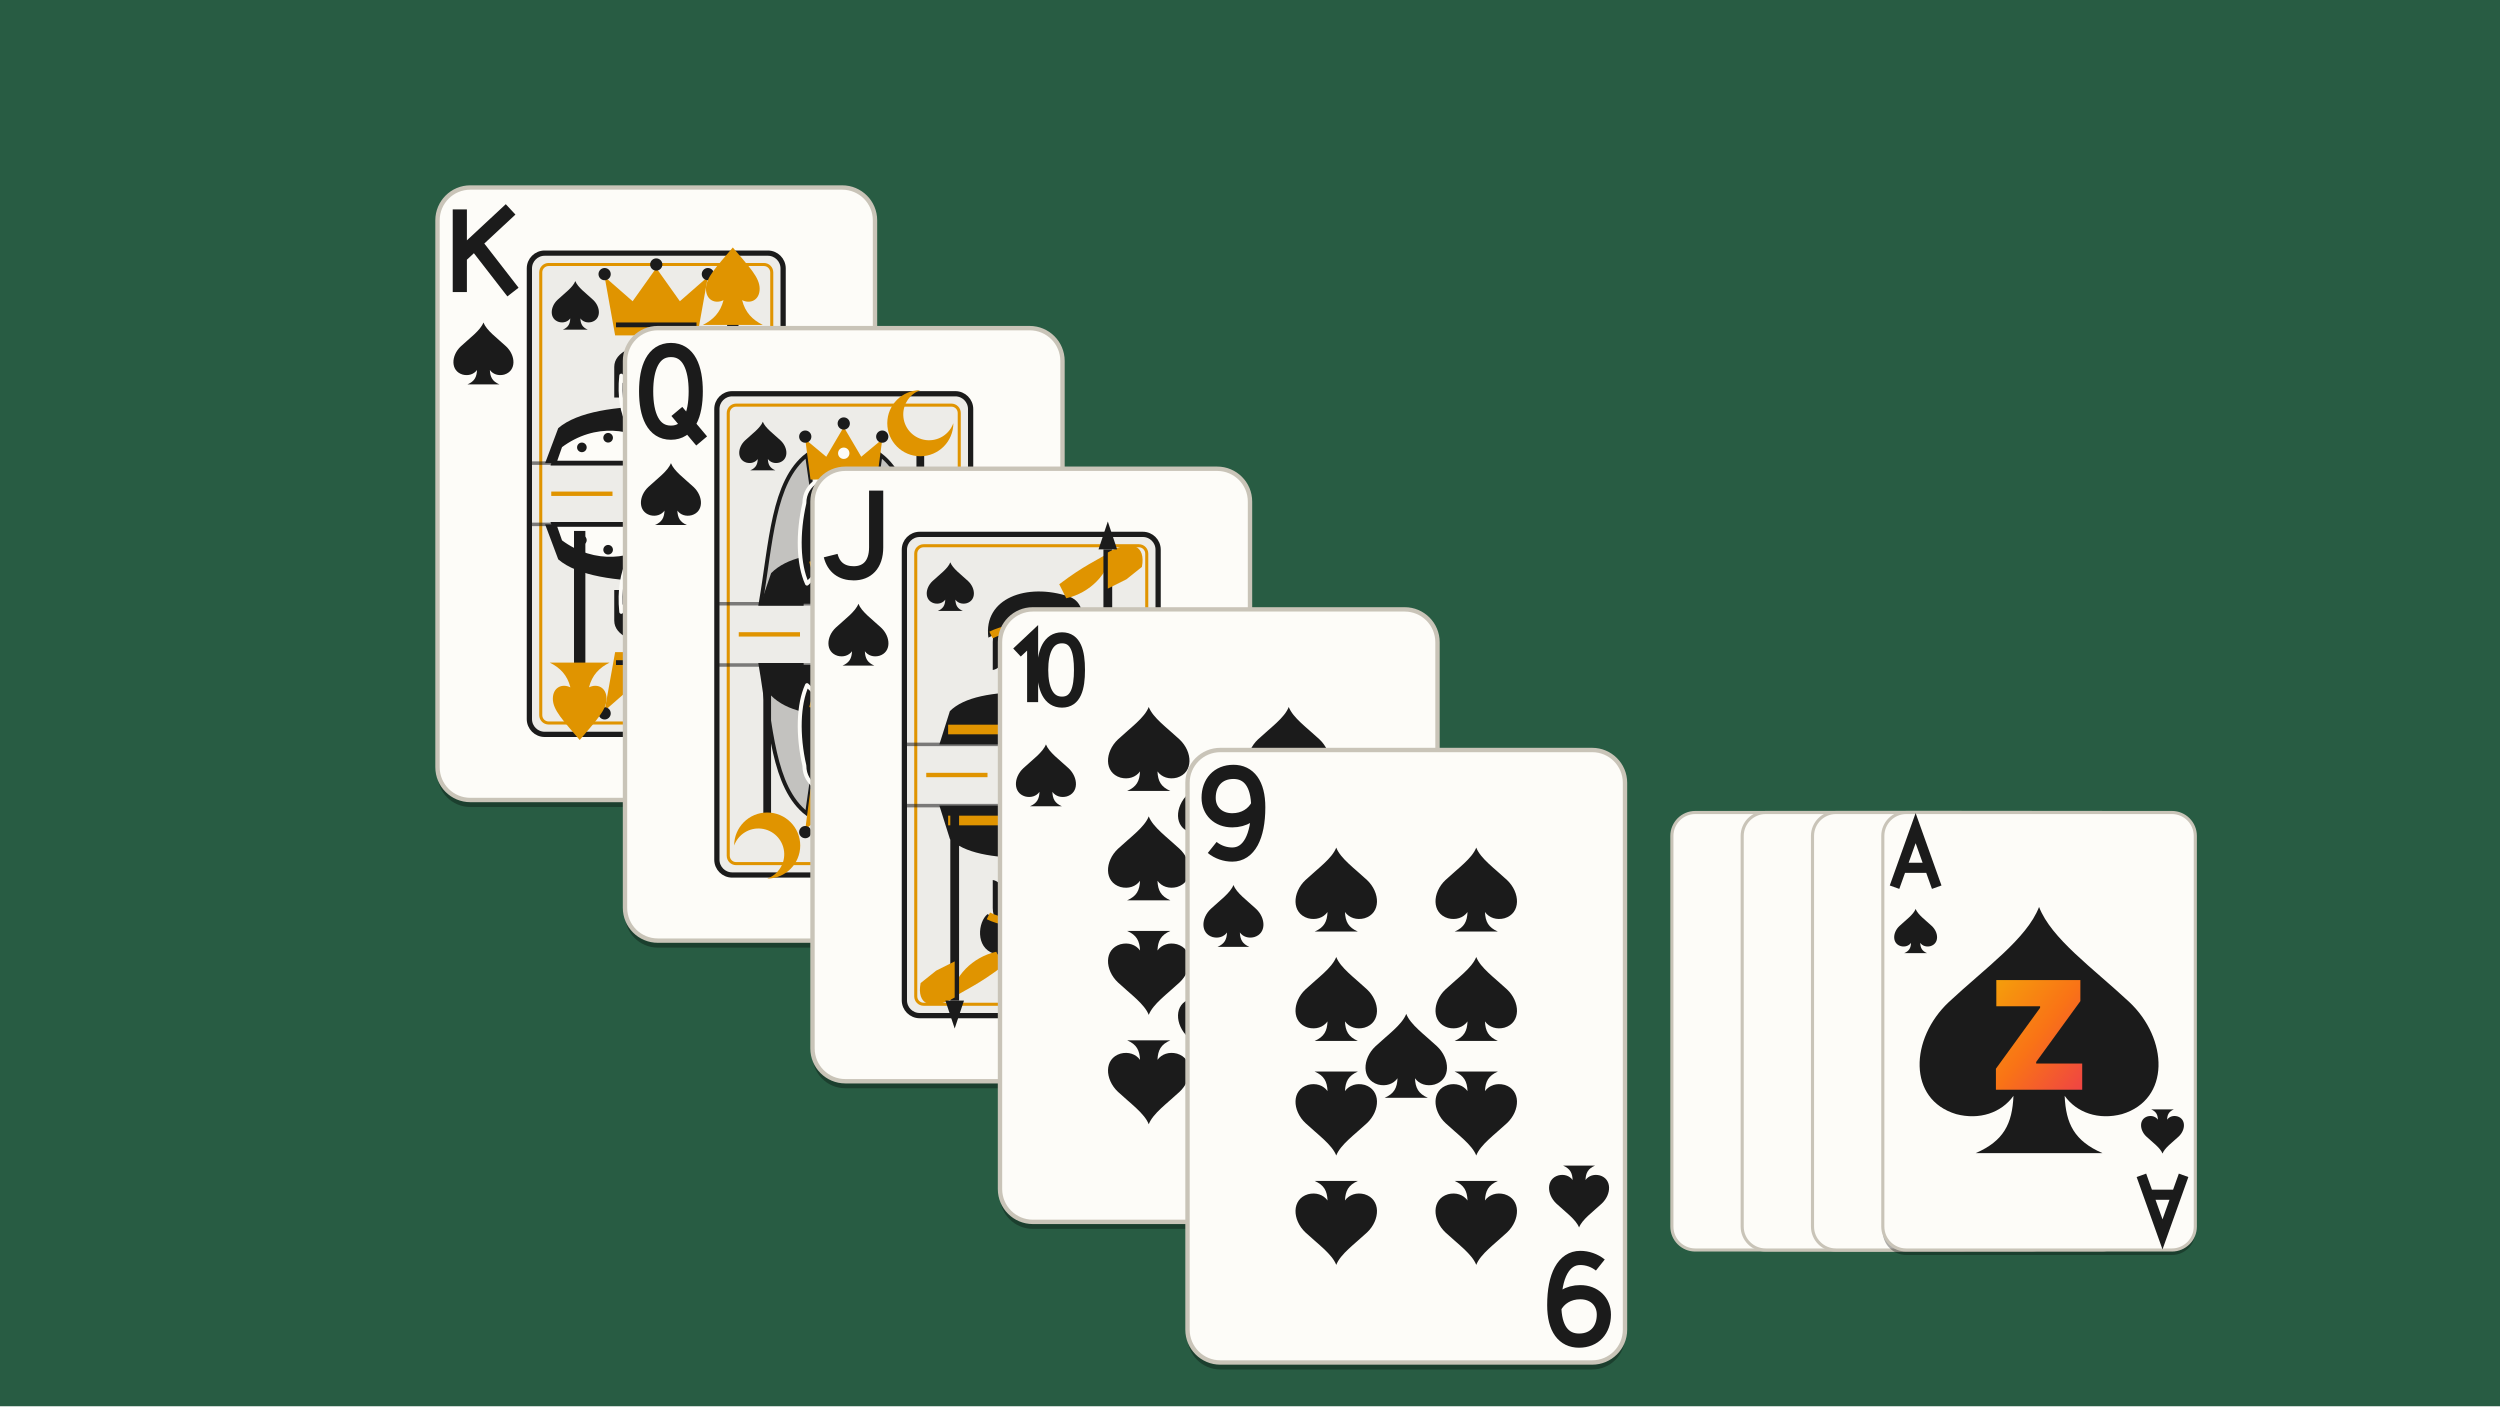
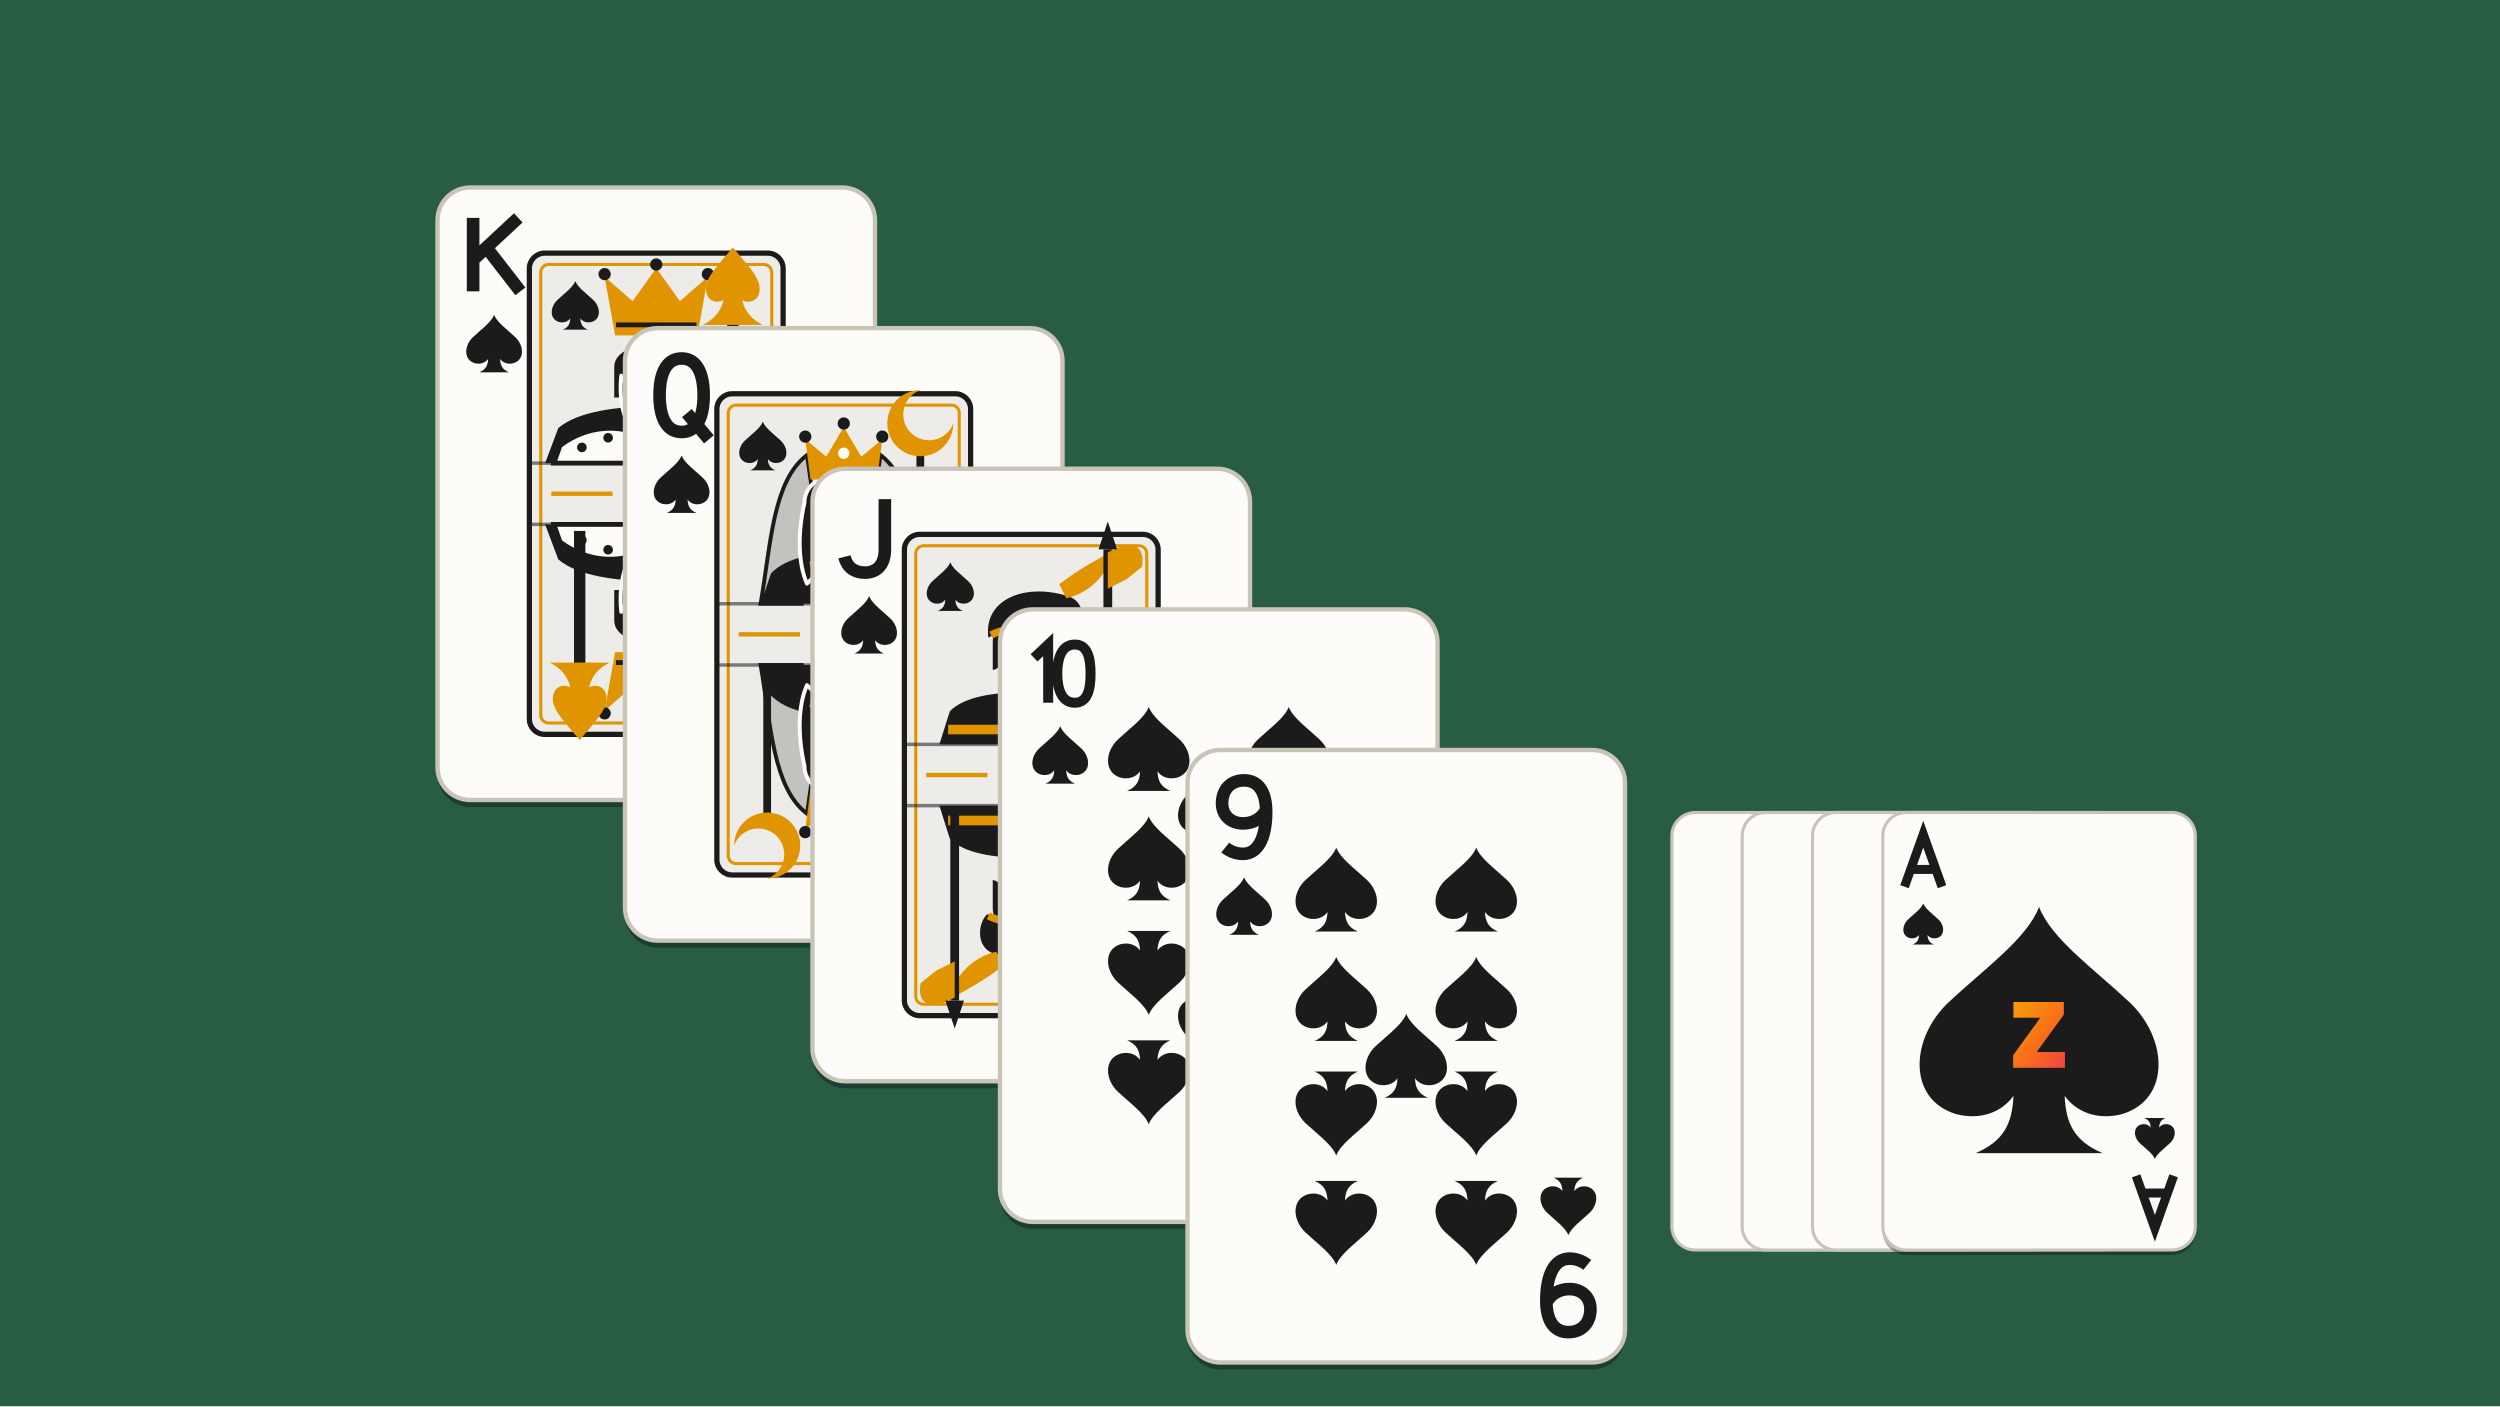
<svg xmlns="http://www.w3.org/2000/svg" width="320" height="180" viewBox="0 0 320 180">
  <defs>
    <symbol id="zc-s-3" overflow="visible">
      <path d="M0-10.2C1-7.6 4.4-5.2 7.4-2.4 10.6 .6 10.8 5.6 6.8 6.8 4.9 7.3 3.1 6.7 2.1 5.3 2.2 7.6 2.9 9 5.2 10H-5.2C-2.9 9-2.2 7.6-2.1 5.3-3.1 6.7-4.9 7.3-6.8 6.8-10.8 5.6-10.6 .6-7.4-2.4-4.4-5.2-1 -7.6 0-10.2Z" />
    </symbol>
    <linearGradient id="zc-g-mark" x1="0" y1="0" x2="1" y2="1">
      <stop offset="0" stop-color="#f59e0b" />
      <stop offset=".5" stop-color="#f97316" />
      <stop offset="1" stop-color="#ef4444" />
    </linearGradient>
  </defs>
  <rect width="320" height="180" fill="#285c43" />
  <g transform="translate(56 24) scale(0.56)" style="color:#1b1b1b">
    <rect y="1.6" width="100" height="140" rx="7.5" fill="rgba(0,0,0,0.32)" />
    <rect width="100" height="140" rx="7.5" fill="#fdfcf8" stroke="#c9c4b8" />
    <svg width="100" height="140" viewBox="0 0 100 140" fill="currentColor" aria-hidden="true">
      <g class="zc-idx-std">
-         <path transform="translate(3.75 5) scale(1.35)" d="M1 0V14M9.6 0 1 8M3.8 6 10 14" fill="none" stroke="currentColor" stroke-width="2.4" stroke-linejoin="miter" stroke-miterlimit="6" />
-         <g transform="translate(10.5 38) scale(0.7)">
-           <use href="#zc-s-3" />
-         </g>
-       </g>
-       <g class="zc-idx-std" transform="rotate(180 50 70)">
-         <path transform="translate(3.75 5) scale(1.35)" d="M1 0V14M9.6 0 1 8M3.8 6 10 14" fill="none" stroke="currentColor" stroke-width="2.4" stroke-linejoin="miter" stroke-miterlimit="6" />
-         <g transform="translate(10.5 38) scale(0.7)">
-           <use href="#zc-s-3" />
-         </g>
-       </g>
-       <g class="zc-idx-row" display="none">
-         <path transform="translate(4 5) scale(2.1)" d="M1 0V14M9.6 0 1 8M3.8 6 10 14" fill="none" stroke="currentColor" stroke-width="2.4" stroke-linejoin="miter" stroke-miterlimit="6" />
-         <g transform="translate(60 21) scale(1.25)">
+         <path transform="translate(6.94 6.94) scale(1.2)" d="M1 0V14M9.6 0 1 8M3.8 6 10 14" fill="none" stroke="currentColor" stroke-width="2.4" stroke-linejoin="miter" stroke-miterlimit="6" />
+         <g transform="translate(12.94 35.74) scale(0.65)">
+           <use href="#zc-s-3" />
+         </g>
+       </g>
+       <g class="zc-idx-std" transform="rotate(180 50 70)">
+         <path transform="translate(6.94 6.94) scale(1.2)" d="M1 0V14M9.6 0 1 8M3.8 6 10 14" fill="none" stroke="currentColor" stroke-width="2.4" stroke-linejoin="miter" stroke-miterlimit="6" />
+         <g transform="translate(12.94 35.74) scale(0.65)">
+           <use href="#zc-s-3" />
+         </g>
+       </g>
+       <g class="zc-idx-row" display="none">
+         <path transform="translate(8.52 8.52) scale(2.1)" d="M1 0V14M9.6 0 1 8M3.8 6 10 14" fill="none" stroke="currentColor" stroke-width="2.4" stroke-linejoin="miter" stroke-miterlimit="6" />
+         <g transform="translate(63 23) scale(1.25)">
          <use href="#zc-s-3" />
        </g>
      </g>
      <g class="zc-big">
        <rect x="21" y="15" width="58" height="110" rx="3.5" fill="currentColor" fill-opacity="0.07" stroke="currentColor" stroke-width="1.2" />
        <rect class="zc-fine" x="23.6" y="17.6" width="52.8" height="104.8" rx="1.8" fill="none" stroke="#e09400" stroke-width="0.7" />
        <path d="M21 63H79" stroke="currentColor" stroke-width="0.8" opacity="0.55" />
        <path d="M21 77H79" stroke="currentColor" stroke-width="0.8" opacity="0.55" />
        <path d="M26 70H40M60 70H74" stroke="#e09400" stroke-width="1" />
        <g transform="translate(50 70) scale(0.62)">
          <use href="#zc-s-3" />
        </g>
        <g>
          <path d="M24.6 63 27.6 55C32 51.2 41 50 50 50S68 51.2 72.4 55L75.4 63z" />
          <path d="M28 59C36 53 45 54.6 50 58.6 55 54.6 64 53 72 59L73.4 63H26.6z" fill="#fdfcf8" stroke="currentColor" stroke-width="1.1" />
          <g fill="currentColor">
            <circle cx="33" cy="59.4" r="1.1" />
            <circle cx="39" cy="57.2" r="1.1" />
            <circle cx="61" cy="57.2" r="1.1" />
            <circle cx="67" cy="59.4" r="1.1" />
          </g>
          <path d="M40.4 41C40.4 34 59.6 34 59.6 41V48H40.4z" />
          <circle cx="50" cy="41.4" r="7.4" fill="#fdfcf8" stroke="currentColor" stroke-width="1.5" />
          <path d="M42 43C41 52.8 45 58 50 58.8S59 52.8 58 43C56.6 46.4 53.6 48 50 48S43.4 46.4 42 43z" stroke="#fdfcf8" stroke-width="0.9" stroke-linejoin="round" />
          <path d="M44 46.4Q47 44.6 50 46.4Q53 44.6 56 46.4Q53.4 49.2 50 47.8Q46.6 49.2 44 46.4z" stroke="#fdfcf8" stroke-width="0.9" stroke-linejoin="round" />
          <circle cx="46.6" cy="40.8" r="1.2" />
          <circle cx="53.4" cy="40.8" r="1.2" />
          <path d="M44.4 37.8 48.6 38.6M55.6 37.8 51.4 38.6" fill="none" stroke="currentColor" stroke-linecap="round" stroke-width="1.1" />
          <path d="M40.6 33.8 38.2 20.4 44.6 26 50 18.4 55.4 26 61.8 20.4 59.4 33.8z" fill="#e09400" />
          <path d="M40.8 31.4H59.2" stroke="currentColor" stroke-width="1.1" fill="none" />
          <g class="zc-fine">
            <circle cx="38.2" cy="19.8" r="1.4" />
            <circle cx="50" cy="17.6" r="1.4" />
            <circle cx="61.8" cy="19.8" r="1.4" />
          </g>
          <g transform="translate(67.5 61.5) scale(1.18) translate(-70 -61.5)">
            <path d="M70 61.5V34" stroke="currentColor" stroke-width="2.2" fill="none" />
            <path d="M70 21C66.8 24.8 64.8 26.8 64.8 29 64.8 31.2 66.6 32 68.2 31.2 67.6 33.6 66.2 35 64.2 36H75.8C73.8 35 72.4 33.6 71.8 31.2 73.4 32 75.2 31.2 75.2 29 75.2 26.8 73.2 24.8 70 21z" fill="#e09400" />
          </g>
          <g transform="translate(31.5 27) scale(0.55)">
            <use href="#zc-s-3" />
          </g>
        </g>
        <g transform="rotate(180 50 70)">
          <path d="M24.6 63 27.6 55C32 51.2 41 50 50 50S68 51.2 72.4 55L75.4 63z" />
          <path d="M28 59C36 53 45 54.6 50 58.6 55 54.6 64 53 72 59L73.4 63H26.6z" fill="#fdfcf8" stroke="currentColor" stroke-width="1.1" />
          <g fill="currentColor">
            <circle cx="33" cy="59.4" r="1.1" />
            <circle cx="39" cy="57.2" r="1.1" />
            <circle cx="61" cy="57.2" r="1.1" />
            <circle cx="67" cy="59.4" r="1.1" />
          </g>
          <path d="M40.4 41C40.4 34 59.6 34 59.6 41V48H40.4z" />
          <circle cx="50" cy="41.4" r="7.4" fill="#fdfcf8" stroke="currentColor" stroke-width="1.5" />
          <path d="M42 43C41 52.8 45 58 50 58.8S59 52.8 58 43C56.6 46.4 53.6 48 50 48S43.4 46.4 42 43z" stroke="#fdfcf8" stroke-width="0.9" stroke-linejoin="round" />
          <path d="M44 46.4Q47 44.6 50 46.4Q53 44.6 56 46.4Q53.4 49.2 50 47.8Q46.6 49.2 44 46.4z" stroke="#fdfcf8" stroke-width="0.9" stroke-linejoin="round" />
          <circle cx="46.6" cy="40.8" r="1.2" />
          <circle cx="53.4" cy="40.8" r="1.2" />
          <path d="M44.4 37.8 48.6 38.6M55.6 37.8 51.4 38.6" fill="none" stroke="currentColor" stroke-linecap="round" stroke-width="1.1" />
          <path d="M40.6 33.8 38.2 20.4 44.6 26 50 18.4 55.4 26 61.8 20.4 59.4 33.8z" fill="#e09400" />
          <path d="M40.8 31.4H59.2" stroke="currentColor" stroke-width="1.1" fill="none" />
          <g class="zc-fine">
            <circle cx="38.2" cy="19.8" r="1.4" />
            <circle cx="50" cy="17.6" r="1.4" />
            <circle cx="61.8" cy="19.8" r="1.4" />
          </g>
          <g transform="translate(67.5 61.5) scale(1.18) translate(-70 -61.5)">
            <path d="M70 61.5V34" stroke="currentColor" stroke-width="2.2" fill="none" />
            <path d="M70 21C66.8 24.8 64.8 26.8 64.8 29 64.8 31.2 66.6 32 68.2 31.2 67.6 33.6 66.2 35 64.2 36H75.8C73.8 35 72.4 33.6 71.8 31.2 73.4 32 75.2 31.2 75.2 29 75.2 26.8 73.2 24.8 70 21z" fill="#e09400" />
          </g>
          <g transform="translate(31.5 27) scale(0.55)">
            <use href="#zc-s-3" />
          </g>
        </g>
      </g>
      <g class="zc-small" display="none" transform="translate(50 128) scale(1.55) translate(-50 -63)">
        <path d="M24.6 63 27.6 55C32 51.2 41 50 50 50S68 51.2 72.4 55L75.4 63z" />
        <path d="M28 59C36 53 45 54.6 50 58.6 55 54.6 64 53 72 59L73.4 63H26.6z" fill="#fdfcf8" stroke="currentColor" stroke-width="1.1" />
        <path d="M40.4 41C40.4 34 59.6 34 59.6 41V48H40.4z" />
        <circle cx="50" cy="41.4" r="7.4" fill="#fdfcf8" stroke="currentColor" stroke-width="1.5" />
        <path d="M42 43C41 52.8 45 58 50 58.8S59 52.8 58 43C56.6 46.4 53.6 48 50 48S43.4 46.4 42 43z" stroke="#fdfcf8" stroke-width="0.9" stroke-linejoin="round" />
        <path d="M44 46.4Q47 44.6 50 46.4Q53 44.6 56 46.4Q53.4 49.2 50 47.8Q46.6 49.2 44 46.4z" stroke="#fdfcf8" stroke-width="0.9" stroke-linejoin="round" />
        <circle cx="46.6" cy="40.8" r="1.2" />
        <circle cx="53.4" cy="40.8" r="1.2" />
        <path d="M44.4 37.8 48.6 38.6M55.6 37.8 51.4 38.6" fill="none" stroke="currentColor" stroke-linecap="round" stroke-width="1.1" />
        <path d="M40.6 33.8 38.2 20.4 44.6 26 50 18.4 55.4 26 61.8 20.4 59.4 33.8z" fill="#e09400" />
        <path d="M40.8 31.4H59.2" stroke="currentColor" stroke-width="1.1" fill="none" />
        <g class="zc-fine">
          <circle cx="38.2" cy="19.8" r="1.4" />
          <circle cx="50" cy="17.6" r="1.4" />
          <circle cx="61.8" cy="19.8" r="1.4" />
        </g>
      </g>
    </svg>
  </g>
  <g transform="translate(80 42) scale(0.56)" style="color:#1b1b1b">
    <rect y="1.6" width="100" height="140" rx="7.5" fill="rgba(0,0,0,0.32)" />
    <rect width="100" height="140" rx="7.5" fill="#fdfcf8" stroke="#c9c4b8" />
    <svg width="100" height="140" viewBox="0 0 100 140" fill="currentColor" aria-hidden="true">
      <g class="zc-idx-std">
-         <path transform="translate(3.75 5) scale(1.35)" d="M5 0C2 0 .8 3 .8 7S2 14 5 14 9.2 11 9.2 7 8 0 5 0zM6 10.4 10.2 15.4" fill="none" stroke="currentColor" stroke-width="2.4" stroke-linejoin="miter" stroke-miterlimit="6" />
-         <g transform="translate(10.5 38) scale(0.7)">
-           <use href="#zc-s-3" />
-         </g>
-       </g>
-       <g class="zc-idx-std" transform="rotate(180 50 70)">
-         <path transform="translate(3.75 5) scale(1.35)" d="M5 0C2 0 .8 3 .8 7S2 14 5 14 9.2 11 9.2 7 8 0 5 0zM6 10.4 10.2 15.4" fill="none" stroke="currentColor" stroke-width="2.4" stroke-linejoin="miter" stroke-miterlimit="6" />
-         <g transform="translate(10.5 38) scale(0.7)">
-           <use href="#zc-s-3" />
-         </g>
-       </g>
-       <g class="zc-idx-row" display="none">
-         <path transform="translate(4 5) scale(2.1)" d="M5 0C2 0 .8 3 .8 7S2 14 5 14 9.2 11 9.2 7 8 0 5 0zM6 10.4 10.2 15.4" fill="none" stroke="currentColor" stroke-width="2.4" stroke-linejoin="miter" stroke-miterlimit="6" />
-         <g transform="translate(60 21) scale(1.25)">
+         <path transform="translate(6.94 6.94) scale(1.2)" d="M5 0C2 0 .8 3 .8 7S2 14 5 14 9.2 11 9.2 7 8 0 5 0zM6 10.4 10.2 15.4" fill="none" stroke="currentColor" stroke-width="2.4" stroke-linejoin="miter" stroke-miterlimit="6" />
+         <g transform="translate(12.94 35.74) scale(0.65)">
+           <use href="#zc-s-3" />
+         </g>
+       </g>
+       <g class="zc-idx-std" transform="rotate(180 50 70)">
+         <path transform="translate(6.94 6.94) scale(1.2)" d="M5 0C2 0 .8 3 .8 7S2 14 5 14 9.2 11 9.2 7 8 0 5 0zM6 10.4 10.2 15.4" fill="none" stroke="currentColor" stroke-width="2.4" stroke-linejoin="miter" stroke-miterlimit="6" />
+         <g transform="translate(12.94 35.74) scale(0.65)">
+           <use href="#zc-s-3" />
+         </g>
+       </g>
+       <g class="zc-idx-row" display="none">
+         <path transform="translate(8.52 8.52) scale(2.1)" d="M5 0C2 0 .8 3 .8 7S2 14 5 14 9.2 11 9.2 7 8 0 5 0zM6 10.4 10.2 15.4" fill="none" stroke="currentColor" stroke-width="2.4" stroke-linejoin="miter" stroke-miterlimit="6" />
+         <g transform="translate(63 23) scale(1.25)">
          <use href="#zc-s-3" />
        </g>
      </g>
      <g class="zc-big">
        <rect x="21" y="15" width="58" height="110" rx="3.5" fill="currentColor" fill-opacity="0.07" stroke="currentColor" stroke-width="1.2" />
        <rect class="zc-fine" x="23.6" y="17.6" width="52.8" height="104.8" rx="1.8" fill="none" stroke="#e09400" stroke-width="0.7" />
        <path d="M21 63H79" stroke="currentColor" stroke-width="0.8" opacity="0.55" />
        <path d="M21 77H79" stroke="currentColor" stroke-width="0.8" opacity="0.55" />
        <path d="M26 70H40M60 70H74" stroke="#e09400" stroke-width="1" />
        <g transform="translate(50 70) scale(0.62)">
          <use href="#zc-s-3" />
        </g>
        <g>
          <path d="M41.6 29C33.8 35 33.4 49 31 63H40.4C41 55 41.4 44 42.6 36z" fill="currentColor" fill-opacity="0.2" stroke="currentColor" stroke-width="0.9" />
          <path d="M58.4 29C66.2 35 66.6 49 69 63H59.6C59 55 58.6 44 57.4 36z" fill="currentColor" fill-opacity="0.2" stroke="currentColor" stroke-width="0.9" />
          <path d="M31 63 33.4 56C37 52.4 43 51.4 50 51.4S63 52.4 66.6 56L69 63z" />
          <path d="M41 40C41 31 59 31 59 40C60.6 47 60.4 54 58.4 58.4L55.6 55.6C56.6 51 56.4 47.2 56.8 44.6H43.2C43.6 47.2 43.4 51 44.4 55.6L41.6 58.4C39.6 54 39.4 47 41 40z" stroke="#fdfcf8" stroke-width="0.9" stroke-linejoin="round" />
          <circle cx="50" cy="41.6" r="7" fill="#fdfcf8" stroke="currentColor" stroke-width="1.5" />
          <path d="M42.4 34.6 41.2 25.4 46 29.4 50 22.6 54 29.4 58.8 25.4 57.6 34.6z" fill="#e09400" />
          <circle cx="50" cy="28.6" r="1.3" fill="#fdfcf8" />
          <g class="zc-fine">
            <circle cx="41.2" cy="24.8" r="1.4" />
            <circle cx="58.8" cy="24.8" r="1.4" />
            <circle cx="50" cy="21.8" r="1.4" />
          </g>
          <circle cx="46.6" cy="42" r="1.15" />
          <circle cx="53.4" cy="42" r="1.15" />
          <path d="M44.8 40.2 48 40M52 40 55.2 40.2" fill="none" stroke="currentColor" stroke-linecap="round" stroke-width="0.8" />
          <ellipse cx="50" cy="46.2" rx="1.9" ry="1" fill="#e09400" />
          <path d="M43 53.2C44.6 61 55.4 61 57 53.2" fill="none" stroke="#e09400" stroke-width="1.8" />
          <circle cx="46.2" cy="59.4" r="1.2" fill="#e09400" />
          <circle cx="50" cy="60.6" r="1.3" fill="#e09400" />
          <circle cx="53.8" cy="59.4" r="1.2" fill="#e09400" />
          <g transform="translate(67.5 61.5) scale(1.18) translate(-70 -61.5)">
            <path d="M70 61.5V32" stroke="currentColor" stroke-width="1.5" fill="none" />
            <path d="M70 21.4a6.4 6.4 0 1 0 6.4 6.4 5 5 0 1 1-6.4-6.4z" fill="#e09400" />
          </g>
          <g transform="translate(31.5 27) scale(0.55)">
            <use href="#zc-s-3" />
          </g>
        </g>
        <g transform="rotate(180 50 70)">
          <path d="M41.6 29C33.8 35 33.4 49 31 63H40.4C41 55 41.4 44 42.6 36z" fill="currentColor" fill-opacity="0.2" stroke="currentColor" stroke-width="0.9" />
          <path d="M58.4 29C66.2 35 66.6 49 69 63H59.6C59 55 58.6 44 57.4 36z" fill="currentColor" fill-opacity="0.2" stroke="currentColor" stroke-width="0.9" />
          <path d="M31 63 33.4 56C37 52.4 43 51.4 50 51.4S63 52.4 66.6 56L69 63z" />
          <path d="M41 40C41 31 59 31 59 40C60.6 47 60.4 54 58.4 58.4L55.6 55.6C56.6 51 56.4 47.2 56.8 44.6H43.2C43.6 47.2 43.4 51 44.4 55.6L41.6 58.4C39.6 54 39.4 47 41 40z" stroke="#fdfcf8" stroke-width="0.9" stroke-linejoin="round" />
          <circle cx="50" cy="41.6" r="7" fill="#fdfcf8" stroke="currentColor" stroke-width="1.5" />
          <path d="M42.4 34.6 41.2 25.4 46 29.4 50 22.6 54 29.4 58.8 25.4 57.6 34.6z" fill="#e09400" />
          <circle cx="50" cy="28.6" r="1.3" fill="#fdfcf8" />
          <g class="zc-fine">
            <circle cx="41.2" cy="24.8" r="1.4" />
            <circle cx="58.8" cy="24.8" r="1.4" />
            <circle cx="50" cy="21.8" r="1.4" />
          </g>
          <circle cx="46.6" cy="42" r="1.15" />
          <circle cx="53.4" cy="42" r="1.15" />
          <path d="M44.8 40.2 48 40M52 40 55.2 40.2" fill="none" stroke="currentColor" stroke-linecap="round" stroke-width="0.8" />
          <ellipse cx="50" cy="46.2" rx="1.9" ry="1" fill="#e09400" />
          <path d="M43 53.2C44.6 61 55.4 61 57 53.2" fill="none" stroke="#e09400" stroke-width="1.8" />
          <circle cx="46.2" cy="59.4" r="1.2" fill="#e09400" />
          <circle cx="50" cy="60.6" r="1.3" fill="#e09400" />
          <circle cx="53.8" cy="59.4" r="1.2" fill="#e09400" />
          <g transform="translate(67.5 61.5) scale(1.18) translate(-70 -61.5)">
            <path d="M70 61.5V32" stroke="currentColor" stroke-width="1.5" fill="none" />
            <path d="M70 21.4a6.4 6.4 0 1 0 6.4 6.4 5 5 0 1 1-6.4-6.4z" fill="#e09400" />
          </g>
          <g transform="translate(31.5 27) scale(0.55)">
            <use href="#zc-s-3" />
          </g>
        </g>
      </g>
      <g class="zc-small" display="none" transform="translate(50 128) scale(1.55) translate(-50 -63)">
        <path d="M41.6 29C33.8 35 33.4 49 31 63H40.4C41 55 41.4 44 42.6 36z" fill="currentColor" fill-opacity="0.2" stroke="currentColor" stroke-width="0.9" />
        <path d="M58.4 29C66.2 35 66.6 49 69 63H59.6C59 55 58.6 44 57.4 36z" fill="currentColor" fill-opacity="0.2" stroke="currentColor" stroke-width="0.9" />
        <path d="M31 63 33.4 56C37 52.4 43 51.4 50 51.4S63 52.4 66.6 56L69 63z" />
        <path d="M41 40C41 31 59 31 59 40C60.6 47 60.4 54 58.4 58.4L55.6 55.6C56.6 51 56.4 47.2 56.8 44.6H43.2C43.6 47.2 43.4 51 44.4 55.6L41.6 58.4C39.6 54 39.4 47 41 40z" stroke="#fdfcf8" stroke-width="0.9" stroke-linejoin="round" />
        <circle cx="50" cy="41.6" r="7" fill="#fdfcf8" stroke="currentColor" stroke-width="1.5" />
        <path d="M42.4 34.6 41.2 25.4 46 29.4 50 22.6 54 29.4 58.8 25.4 57.6 34.6z" fill="#e09400" />
        <circle cx="50" cy="28.6" r="1.3" fill="#fdfcf8" />
        <g class="zc-fine">
          <circle cx="41.2" cy="24.8" r="1.4" />
          <circle cx="58.8" cy="24.8" r="1.4" />
          <circle cx="50" cy="21.8" r="1.4" />
        </g>
        <circle cx="46.6" cy="42" r="1.15" />
        <circle cx="53.4" cy="42" r="1.15" />
        <path d="M44.8 40.2 48 40M52 40 55.2 40.2" fill="none" stroke="currentColor" stroke-linecap="round" stroke-width="0.8" />
        <ellipse cx="50" cy="46.2" rx="1.9" ry="1" fill="#e09400" />
        <path d="M43 53.2C44.6 61 55.4 61 57 53.2" fill="none" stroke="#e09400" stroke-width="1.8" />
      </g>
    </svg>
  </g>
  <g transform="translate(104 60) scale(0.56)" style="color:#1b1b1b">
    <rect y="1.6" width="100" height="140" rx="7.5" fill="rgba(0,0,0,0.32)" />
    <rect width="100" height="140" rx="7.5" fill="#fdfcf8" stroke="#c9c4b8" />
    <svg width="100" height="140" viewBox="0 0 100 140" fill="currentColor" aria-hidden="true">
      <g class="zc-idx-std">
-         <path transform="translate(3.75 5) scale(1.35)" d="M8 0V9.6C8 12.6 6.4 14 4.2 14 2.2 14 .8 13 .3 11" fill="none" stroke="currentColor" stroke-width="2.4" stroke-linejoin="miter" stroke-miterlimit="6" />
-         <g transform="translate(10.5 38) scale(0.7)">
-           <use href="#zc-s-3" />
-         </g>
-       </g>
-       <g class="zc-idx-std" transform="rotate(180 50 70)">
-         <path transform="translate(3.75 5) scale(1.35)" d="M8 0V9.6C8 12.6 6.4 14 4.2 14 2.2 14 .8 13 .3 11" fill="none" stroke="currentColor" stroke-width="2.4" stroke-linejoin="miter" stroke-miterlimit="6" />
-         <g transform="translate(10.5 38) scale(0.7)">
-           <use href="#zc-s-3" />
-         </g>
-       </g>
-       <g class="zc-idx-row" display="none">
-         <path transform="translate(4 5) scale(2.1)" d="M8 0V9.6C8 12.6 6.4 14 4.2 14 2.2 14 .8 13 .3 11" fill="none" stroke="currentColor" stroke-width="2.4" stroke-linejoin="miter" stroke-miterlimit="6" />
-         <g transform="translate(60 21) scale(1.25)">
+         <path transform="translate(6.94 6.94) scale(1.2)" d="M8 0V9.6C8 12.6 6.4 14 4.2 14 2.2 14 .8 13 .3 11" fill="none" stroke="currentColor" stroke-width="2.4" stroke-linejoin="miter" stroke-miterlimit="6" />
+         <g transform="translate(12.94 35.74) scale(0.65)">
+           <use href="#zc-s-3" />
+         </g>
+       </g>
+       <g class="zc-idx-std" transform="rotate(180 50 70)">
+         <path transform="translate(6.94 6.94) scale(1.2)" d="M8 0V9.6C8 12.6 6.4 14 4.2 14 2.2 14 .8 13 .3 11" fill="none" stroke="currentColor" stroke-width="2.4" stroke-linejoin="miter" stroke-miterlimit="6" />
+         <g transform="translate(12.94 35.74) scale(0.65)">
+           <use href="#zc-s-3" />
+         </g>
+       </g>
+       <g class="zc-idx-row" display="none">
+         <path transform="translate(8.52 8.52) scale(2.1)" d="M8 0V9.6C8 12.6 6.4 14 4.2 14 2.2 14 .8 13 .3 11" fill="none" stroke="currentColor" stroke-width="2.4" stroke-linejoin="miter" stroke-miterlimit="6" />
+         <g transform="translate(63 23) scale(1.25)">
          <use href="#zc-s-3" />
        </g>
      </g>
      <g class="zc-big">
        <rect x="21" y="15" width="58" height="110" rx="3.5" fill="currentColor" fill-opacity="0.07" stroke="currentColor" stroke-width="1.2" />
        <rect class="zc-fine" x="23.6" y="17.6" width="52.8" height="104.8" rx="1.8" fill="none" stroke="#e09400" stroke-width="0.7" />
        <path d="M21 63H79" stroke="currentColor" stroke-width="0.8" opacity="0.55" />
        <path d="M21 77H79" stroke="currentColor" stroke-width="0.8" opacity="0.55" />
        <path d="M26 70H40M60 70H74" stroke="#e09400" stroke-width="1" />
        <g transform="translate(50 70) scale(0.62)">
          <use href="#zc-s-3" />
        </g>
        <g>
          <path d="M29 63 31.4 55.4C34.6 52.2 41 51 50 51S65.4 52.2 68.6 55.4L71 63z" />
          <path d="M41.2 46V39.6C41.2 31 58.8 31 58.8 39.6V46C57.6 45.8 57 45 56.8 44H43.2C43 45 42.4 45.8 41.2 46z" />
          <circle cx="50" cy="41.4" r="7.2" fill="#fdfcf8" stroke="currentColor" stroke-width="1.5" />
          <path d="M40.2 38.6C39 29.6 49 26 58.6 29.2 62.8 30.6 62.2 36.4 60 38.2 55 35.4 46 35.4 40.2 38.6z" />
          <path d="M40.8 38C46 35.4 55 35.4 59.8 37.8" fill="none" stroke="#e09400" stroke-width="1.7" />
          <path d="M58 29.6C63.4 28.4 67.8 24 68.4 18.8 64.6 21.2 62.2 22 56.4 26.4z" fill="#e09400" />
          <circle cx="46.6" cy="41.8" r="1.2" />
          <circle cx="53.4" cy="41.8" r="1.2" />
          <path d="M48.2 45.8Q50 47 51.8 45.8" fill="none" stroke="currentColor" stroke-linecap="round" stroke-width="1" />
          <path d="M31 59.6H69" stroke="#e09400" stroke-width="2.2" />
          <path d="M43.4 51.6 50 58.4 56.6 51.6" fill="none" stroke="#e09400" stroke-width="1.9" />
          <rect x="47.2" y="57.6" width="5.6" height="4" fill="#fdfcf8" stroke="currentColor" stroke-width="0.9" />
          <g transform="translate(67.5 61.5) scale(1.18) translate(-70 -61.5)">
            <path d="M70 61.5V25" stroke="currentColor" stroke-width="1.7" fill="none" />
            <path d="M70 25.6C74.6 23 77.4 24.2 76.6 28.4L73.6 30.8 70 32.6z" fill="#e09400" />
            <path d="M70 19.6 71.8 25H68.2z" fill="currentColor" />
          </g>
          <g transform="translate(31.5 27) scale(0.55)">
            <use href="#zc-s-3" />
          </g>
        </g>
        <g transform="rotate(180 50 70)">
          <path d="M29 63 31.4 55.4C34.6 52.2 41 51 50 51S65.4 52.2 68.6 55.4L71 63z" />
          <path d="M41.2 46V39.6C41.2 31 58.8 31 58.8 39.6V46C57.6 45.8 57 45 56.8 44H43.2C43 45 42.4 45.8 41.2 46z" />
          <circle cx="50" cy="41.4" r="7.2" fill="#fdfcf8" stroke="currentColor" stroke-width="1.5" />
          <path d="M40.2 38.6C39 29.6 49 26 58.6 29.2 62.8 30.6 62.2 36.4 60 38.2 55 35.4 46 35.4 40.2 38.6z" />
          <path d="M40.8 38C46 35.4 55 35.4 59.8 37.8" fill="none" stroke="#e09400" stroke-width="1.7" />
          <path d="M58 29.6C63.4 28.4 67.8 24 68.4 18.8 64.6 21.2 62.2 22 56.4 26.4z" fill="#e09400" />
          <circle cx="46.6" cy="41.8" r="1.2" />
          <circle cx="53.4" cy="41.8" r="1.2" />
          <path d="M48.2 45.8Q50 47 51.8 45.8" fill="none" stroke="currentColor" stroke-linecap="round" stroke-width="1" />
          <path d="M31 59.6H69" stroke="#e09400" stroke-width="2.2" />
          <path d="M43.4 51.6 50 58.4 56.6 51.6" fill="none" stroke="#e09400" stroke-width="1.9" />
          <rect x="47.2" y="57.6" width="5.6" height="4" fill="#fdfcf8" stroke="currentColor" stroke-width="0.9" />
          <g transform="translate(67.5 61.5) scale(1.18) translate(-70 -61.5)">
            <path d="M70 61.5V25" stroke="currentColor" stroke-width="1.7" fill="none" />
            <path d="M70 25.6C74.6 23 77.4 24.2 76.6 28.4L73.6 30.8 70 32.6z" fill="#e09400" />
            <path d="M70 19.6 71.8 25H68.2z" fill="currentColor" />
          </g>
          <g transform="translate(31.5 27) scale(0.55)">
            <use href="#zc-s-3" />
          </g>
        </g>
      </g>
      <g class="zc-small" display="none" transform="translate(50 128) scale(1.55) translate(-50 -63)">
        <path d="M29 63 31.4 55.4C34.6 52.2 41 51 50 51S65.4 52.2 68.6 55.4L71 63z" />
        <path d="M41.2 46V39.6C41.2 31 58.8 31 58.8 39.6V46C57.6 45.8 57 45 56.8 44H43.2C43 45 42.4 45.8 41.2 46z" />
        <circle cx="50" cy="41.4" r="7.2" fill="#fdfcf8" stroke="currentColor" stroke-width="1.5" />
        <path d="M40.2 38.6C39 29.6 49 26 58.6 29.2 62.8 30.6 62.2 36.4 60 38.2 55 35.4 46 35.4 40.2 38.6z" />
        <path d="M40.8 38C46 35.4 55 35.4 59.8 37.8" fill="none" stroke="#e09400" stroke-width="1.7" />
        <path d="M58 29.6C63.4 28.4 67.8 24 68.4 18.8 64.6 21.2 62.2 22 56.4 26.4z" fill="#e09400" />
        <circle cx="46.6" cy="41.8" r="1.2" />
        <circle cx="53.4" cy="41.8" r="1.2" />
        <path d="M48.2 45.8Q50 47 51.8 45.8" fill="none" stroke="currentColor" stroke-linecap="round" stroke-width="1" />
        <path d="M31 59.6H69" stroke="#e09400" stroke-width="2.2" />
      </g>
    </svg>
  </g>
  <g transform="translate(128 78) scale(0.56)" style="color:#1b1b1b">
    <rect y="1.6" width="100" height="140" rx="7.5" fill="rgba(0,0,0,0.32)" />
    <rect width="100" height="140" rx="7.5" fill="#fdfcf8" stroke="#c9c4b8" />
    <svg width="100" height="140" viewBox="0 0 100 140" fill="currentColor" aria-hidden="true">
      <g class="zc-idx-std">
-         <path transform="translate(2.625 6.5) scale(1.05)" d="M1.2 3.2 4.6 0V14M11 0C8 0 6.8 3 6.8 7S8 14 11 14 14.8 11 14.8 7 14 0 11 0z" fill="none" stroke="currentColor" stroke-width="2.4" stroke-linejoin="miter" stroke-miterlimit="6" />
-         <g transform="translate(10.5 38) scale(0.7)">
-           <use href="#zc-s-3" />
-         </g>
-       </g>
-       <g class="zc-idx-std" transform="rotate(180 50 70)">
-         <path transform="translate(2.625 6.5) scale(1.05)" d="M1.2 3.2 4.6 0V14M11 0C8 0 6.8 3 6.8 7S8 14 11 14 14.8 11 14.8 7 14 0 11 0z" fill="none" stroke="currentColor" stroke-width="2.4" stroke-linejoin="miter" stroke-miterlimit="6" />
-         <g transform="translate(10.5 38) scale(0.7)">
-           <use href="#zc-s-3" />
-         </g>
-       </g>
-       <g class="zc-idx-row" display="none">
-         <path transform="translate(4 5) scale(2.1)" d="M1.2 3.2 4.6 0V14M11 0C8 0 6.8 3 6.8 7S8 14 11 14 14.8 11 14.8 7 14 0 11 0z" fill="none" stroke="currentColor" stroke-width="2.4" stroke-linejoin="miter" stroke-miterlimit="6" />
-         <g transform="translate(60 21) scale(1.25)">
+         <path transform="translate(6.64 8.04) scale(0.95)" d="M1.2 3.2 4.6 0V14M11 0C8 0 6.8 3 6.8 7S8 14 11 14 14.8 11 14.8 7 14 0 11 0z" fill="none" stroke="currentColor" stroke-width="2.4" stroke-linejoin="miter" stroke-miterlimit="6" />
+         <g transform="translate(13.765 33.34) scale(0.65)">
+           <use href="#zc-s-3" />
+         </g>
+       </g>
+       <g class="zc-idx-std" transform="rotate(180 50 70)">
+         <path transform="translate(6.64 8.04) scale(0.95)" d="M1.2 3.2 4.6 0V14M11 0C8 0 6.8 3 6.8 7S8 14 11 14 14.8 11 14.8 7 14 0 11 0z" fill="none" stroke="currentColor" stroke-width="2.4" stroke-linejoin="miter" stroke-miterlimit="6" />
+         <g transform="translate(13.765 33.34) scale(0.65)">
+           <use href="#zc-s-3" />
+         </g>
+       </g>
+       <g class="zc-idx-row" display="none">
+         <path transform="translate(8.52 8.52) scale(2.1)" d="M1.2 3.2 4.6 0V14M11 0C8 0 6.8 3 6.8 7S8 14 11 14 14.8 11 14.8 7 14 0 11 0z" fill="none" stroke="currentColor" stroke-width="2.4" stroke-linejoin="miter" stroke-miterlimit="6" />
+         <g transform="translate(63 23) scale(1.25)">
          <use href="#zc-s-3" />
        </g>
      </g>
      <g class="zc-big">
        <g transform="translate(34 32) scale(0.95)">
          <use href="#zc-s-3" />
        </g>
        <g transform="translate(66 32) scale(0.95)">
          <use href="#zc-s-3" />
        </g>
        <g transform="translate(34 57) scale(0.95)">
          <use href="#zc-s-3" />
        </g>
        <g transform="translate(66 57) scale(0.95)">
          <use href="#zc-s-3" />
        </g>
        <g transform="translate(34 83) rotate(180) scale(0.95)">
          <use href="#zc-s-3" />
        </g>
        <g transform="translate(66 83) rotate(180) scale(0.95)">
          <use href="#zc-s-3" />
        </g>
        <g transform="translate(34 108) rotate(180) scale(0.95)">
          <use href="#zc-s-3" />
        </g>
        <g transform="translate(66 108) rotate(180) scale(0.95)">
          <use href="#zc-s-3" />
        </g>
        <g transform="translate(50 44.5) scale(0.95)">
          <use href="#zc-s-3" />
        </g>
        <g transform="translate(50 95.5) rotate(180) scale(0.95)">
          <use href="#zc-s-3" />
        </g>
      </g>
      <g class="zc-small" display="none">
        <g transform="translate(50 92) scale(3.1)">
          <use href="#zc-s-3" />
        </g>
      </g>
    </svg>
  </g>
  <g transform="translate(152 96) scale(0.56)" style="color:#1b1b1b">
    <rect y="1.6" width="100" height="140" rx="7.5" fill="rgba(0,0,0,0.32)" />
    <rect width="100" height="140" rx="7.5" fill="#fdfcf8" stroke="#c9c4b8" />
    <svg width="100" height="140" viewBox="0 0 100 140" fill="currentColor" aria-hidden="true">
      <g class="zc-idx-std">
-         <path transform="translate(3.75 5) rotate(180 6.75 9.45) scale(1.35)" d="M8.6 1.2C7.6.4 6.4 0 5.2 0 2.4 0 .8 3 .8 8 .8 12 2.4 14 5 14 7.6 14 9.2 12.2 9.2 9.6 9.2 7.4 7.6 5.8 5.2 5.8 3.2 5.8 1.6 6.8.8 8.4" fill="none" stroke="currentColor" stroke-width="2.4" stroke-linejoin="miter" stroke-miterlimit="6" />
-         <g transform="translate(10.5 38) scale(0.7)">
-           <use href="#zc-s-3" />
-         </g>
-       </g>
-       <g class="zc-idx-std" transform="rotate(180 50 70)">
-         <path transform="translate(3.75 5) rotate(180 6.75 9.45) scale(1.35)" d="M8.6 1.2C7.6.4 6.4 0 5.2 0 2.4 0 .8 3 .8 8 .8 12 2.4 14 5 14 7.6 14 9.2 12.2 9.2 9.6 9.2 7.4 7.6 5.8 5.2 5.8 3.2 5.8 1.6 6.8.8 8.4" fill="none" stroke="currentColor" stroke-width="2.4" stroke-linejoin="miter" stroke-miterlimit="6" />
-         <g transform="translate(10.5 38) scale(0.7)">
-           <use href="#zc-s-3" />
-         </g>
-       </g>
-       <g class="zc-idx-row" display="none">
-         <path transform="translate(4 5) rotate(180 10.5 14.7) scale(2.1)" d="M8.6 1.2C7.6.4 6.4 0 5.2 0 2.4 0 .8 3 .8 8 .8 12 2.4 14 5 14 7.6 14 9.2 12.2 9.2 9.6 9.2 7.4 7.6 5.8 5.2 5.8 3.2 5.8 1.6 6.8.8 8.4" fill="none" stroke="currentColor" stroke-width="2.4" stroke-linejoin="miter" stroke-miterlimit="6" />
-         <g transform="translate(60 21) scale(1.25)">
+         <path transform="translate(6.94 6.94) rotate(180 6 8.4) scale(1.2)" d="M8.6 1.2C7.6.4 6.4 0 5.2 0 2.4 0 .8 3 .8 8 .8 12 2.4 14 5 14 7.6 14 9.2 12.2 9.2 9.6 9.2 7.4 7.6 5.8 5.2 5.8 3.2 5.8 1.6 6.8.8 8.4" fill="none" stroke="currentColor" stroke-width="2.4" stroke-linejoin="miter" stroke-miterlimit="6" />
+         <g transform="translate(12.94 35.74) scale(0.65)">
+           <use href="#zc-s-3" />
+         </g>
+       </g>
+       <g class="zc-idx-std" transform="rotate(180 50 70)">
+         <path transform="translate(6.94 6.94) rotate(180 6 8.4) scale(1.2)" d="M8.6 1.2C7.6.4 6.4 0 5.2 0 2.4 0 .8 3 .8 8 .8 12 2.4 14 5 14 7.6 14 9.2 12.2 9.2 9.6 9.2 7.4 7.6 5.8 5.2 5.8 3.2 5.8 1.6 6.8.8 8.4" fill="none" stroke="currentColor" stroke-width="2.4" stroke-linejoin="miter" stroke-miterlimit="6" />
+         <g transform="translate(12.94 35.74) scale(0.65)">
+           <use href="#zc-s-3" />
+         </g>
+       </g>
+       <g class="zc-idx-row" display="none">
+         <path transform="translate(8.52 8.52) rotate(180 10.5 14.7) scale(2.1)" d="M8.6 1.2C7.6.4 6.4 0 5.2 0 2.4 0 .8 3 .8 8 .8 12 2.4 14 5 14 7.6 14 9.2 12.2 9.2 9.6 9.2 7.4 7.6 5.8 5.2 5.8 3.2 5.8 1.6 6.8.8 8.4" fill="none" stroke="currentColor" stroke-width="2.4" stroke-linejoin="miter" stroke-miterlimit="6" />
+         <g transform="translate(63 23) scale(1.25)">
          <use href="#zc-s-3" />
        </g>
      </g>
      <g class="zc-big">
        <g transform="translate(34 32) scale(0.95)">
          <use href="#zc-s-3" />
        </g>
        <g transform="translate(66 32) scale(0.95)">
          <use href="#zc-s-3" />
        </g>
        <g transform="translate(34 57) scale(0.95)">
          <use href="#zc-s-3" />
        </g>
        <g transform="translate(66 57) scale(0.95)">
          <use href="#zc-s-3" />
        </g>
        <g transform="translate(34 83) rotate(180) scale(0.95)">
          <use href="#zc-s-3" />
        </g>
        <g transform="translate(66 83) rotate(180) scale(0.95)">
          <use href="#zc-s-3" />
        </g>
        <g transform="translate(34 108) rotate(180) scale(0.95)">
          <use href="#zc-s-3" />
        </g>
        <g transform="translate(66 108) rotate(180) scale(0.95)">
          <use href="#zc-s-3" />
        </g>
        <g transform="translate(50 70) scale(0.95)">
          <use href="#zc-s-3" />
        </g>
      </g>
      <g class="zc-small" display="none">
        <g transform="translate(50 92) scale(3.1)">
          <use href="#zc-s-3" />
        </g>
      </g>
    </svg>
  </g>
  <g transform="translate(214 104) scale(0.4)">
    <rect width="100" height="140" rx="7.5" fill="#fdfcf8" stroke="#c9c4b8" />
  </g>
  <g transform="translate(223 104) scale(0.4)">
    <rect width="100" height="140" rx="7.5" fill="#fdfcf8" stroke="#c9c4b8" />
  </g>
  <g transform="translate(232 104) scale(0.4)">
    <rect width="100" height="140" rx="7.5" fill="#fdfcf8" stroke="#c9c4b8" />
  </g>
  <g transform="translate(241 104) scale(0.4)" style="color:#1b1b1b">
    <rect y="1.6" width="100" height="140" rx="7.5" fill="rgba(0,0,0,0.32)" />
    <rect width="100" height="140" rx="7.5" fill="#fdfcf8" stroke="#c9c4b8" />
    <svg width="100" height="140" viewBox="0 0 100 140" fill="currentColor" aria-hidden="true">
      <g class="zc-idx-std">
-         <path transform="translate(3.75 5) scale(1.35)" d="M0 14 5 0 10 14M2.2 9.4H7.8" fill="none" stroke="currentColor" stroke-width="2.4" stroke-linejoin="miter" stroke-miterlimit="6" />
-         <g transform="translate(10.5 38) scale(0.7)">
-           <use href="#zc-s-3" />
-         </g>
-       </g>
-       <g class="zc-idx-std" transform="rotate(180 50 70)">
-         <path transform="translate(3.75 5) scale(1.35)" d="M0 14 5 0 10 14M2.2 9.4H7.8" fill="none" stroke="currentColor" stroke-width="2.4" stroke-linejoin="miter" stroke-miterlimit="6" />
-         <g transform="translate(10.5 38) scale(0.7)">
-           <use href="#zc-s-3" />
-         </g>
-       </g>
-       <g class="zc-idx-row" display="none">
-         <path transform="translate(4 5) scale(2.1)" d="M0 14 5 0 10 14M2.2 9.4H7.8" fill="none" stroke="currentColor" stroke-width="2.4" stroke-linejoin="miter" stroke-miterlimit="6" />
-         <g transform="translate(60 21) scale(1.25)">
+         <path transform="translate(6.94 6.94) scale(1.2)" d="M0 14 5 0 10 14M2.2 9.4H7.8" fill="none" stroke="currentColor" stroke-width="2.4" stroke-linejoin="miter" stroke-miterlimit="6" />
+         <g transform="translate(12.94 35.74) scale(0.65)">
+           <use href="#zc-s-3" />
+         </g>
+       </g>
+       <g class="zc-idx-std" transform="rotate(180 50 70)">
+         <path transform="translate(6.94 6.94) scale(1.2)" d="M0 14 5 0 10 14M2.2 9.4H7.8" fill="none" stroke="currentColor" stroke-width="2.4" stroke-linejoin="miter" stroke-miterlimit="6" />
+         <g transform="translate(12.94 35.74) scale(0.65)">
+           <use href="#zc-s-3" />
+         </g>
+       </g>
+       <g class="zc-idx-row" display="none">
+         <path transform="translate(8.52 8.52) scale(2.1)" d="M0 14 5 0 10 14M2.2 9.4H7.8" fill="none" stroke="currentColor" stroke-width="2.4" stroke-linejoin="miter" stroke-miterlimit="6" />
+         <g transform="translate(63 23) scale(1.25)">
          <use href="#zc-s-3" />
        </g>
      </g>
      <g class="zc-big">
        <g transform="translate(50 70) scale(3.9)">
          <use href="#zc-s-3" />
        </g>
-         <path transform="translate(50 71.17) scale(2.359505)" d="M-5.852 7.438L5.852 7.438L5.852 3.885L-0.392 3.885L-0.392 3.667L5.602 -4.583L5.602 -7.438L-5.798 -7.438L-5.798 -3.885L0.142 -3.885L0.142 -3.678L-5.852 4.583Z" fill="url(#zc-g-mark)" />
+         <path transform="translate(50 71.17) scale(1.415703)" d="M-5.852 7.438L5.852 7.438L5.852 3.885L-0.392 3.885L-0.392 3.667L5.602 -4.583L5.602 -7.438L-5.798 -7.438L-5.798 -3.885L0.142 -3.885L0.142 -3.678L-5.852 4.583Z" fill="url(#zc-g-mark)" />
      </g>
      <g class="zc-small" display="none">
        <g transform="translate(50 92) scale(3.1)">
          <use href="#zc-s-3" />
        </g>
-         <path transform="translate(50 92.93) scale(1.875504)" d="M-5.852 7.438L5.852 7.438L5.852 3.885L-0.392 3.885L-0.392 3.667L5.602 -4.583L5.602 -7.438L-5.798 -7.438L-5.798 -3.885L0.142 -3.885L0.142 -3.678L-5.852 4.583Z" fill="url(#zc-g-mark)" />
+         <path transform="translate(50 92.93) scale(1.125303)" d="M-5.852 7.438L5.852 7.438L5.852 3.885L-0.392 3.885L-0.392 3.667L5.602 -4.583L5.602 -7.438L-5.798 -7.438L-5.798 -3.885L0.142 -3.885L0.142 -3.678L-5.852 4.583Z" fill="url(#zc-g-mark)" />
      </g>
    </svg>
  </g>
</svg>
